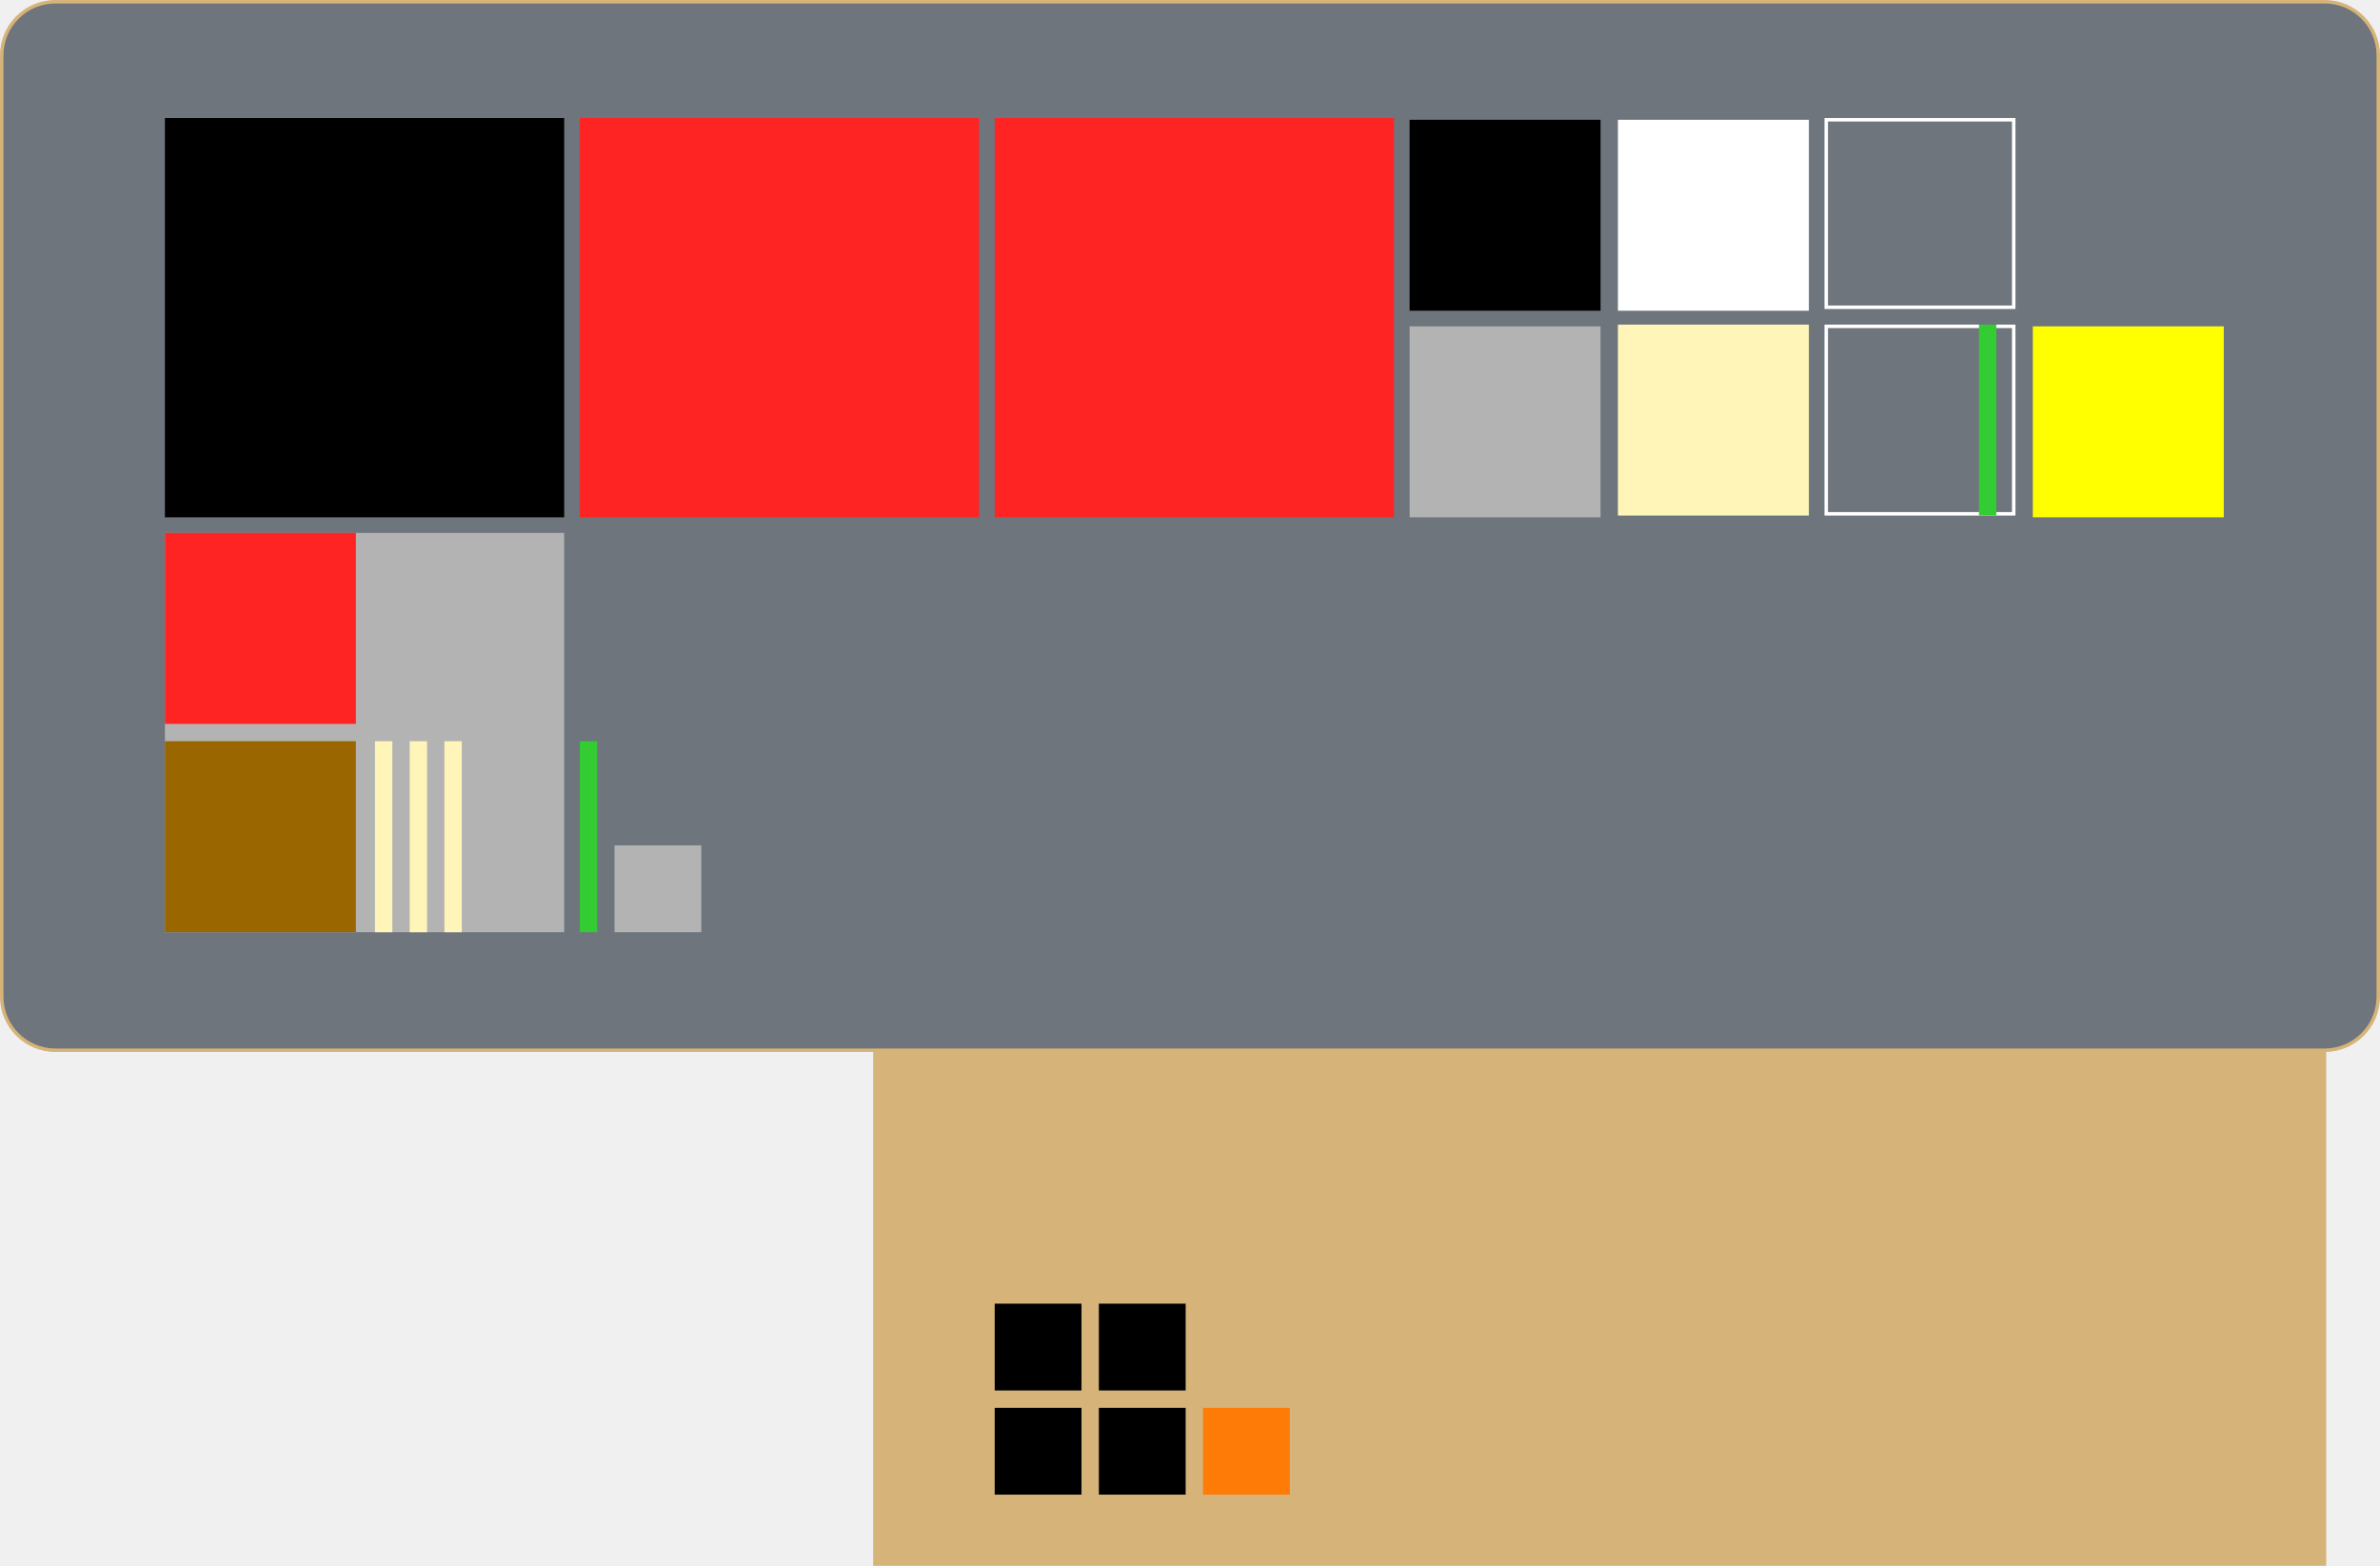
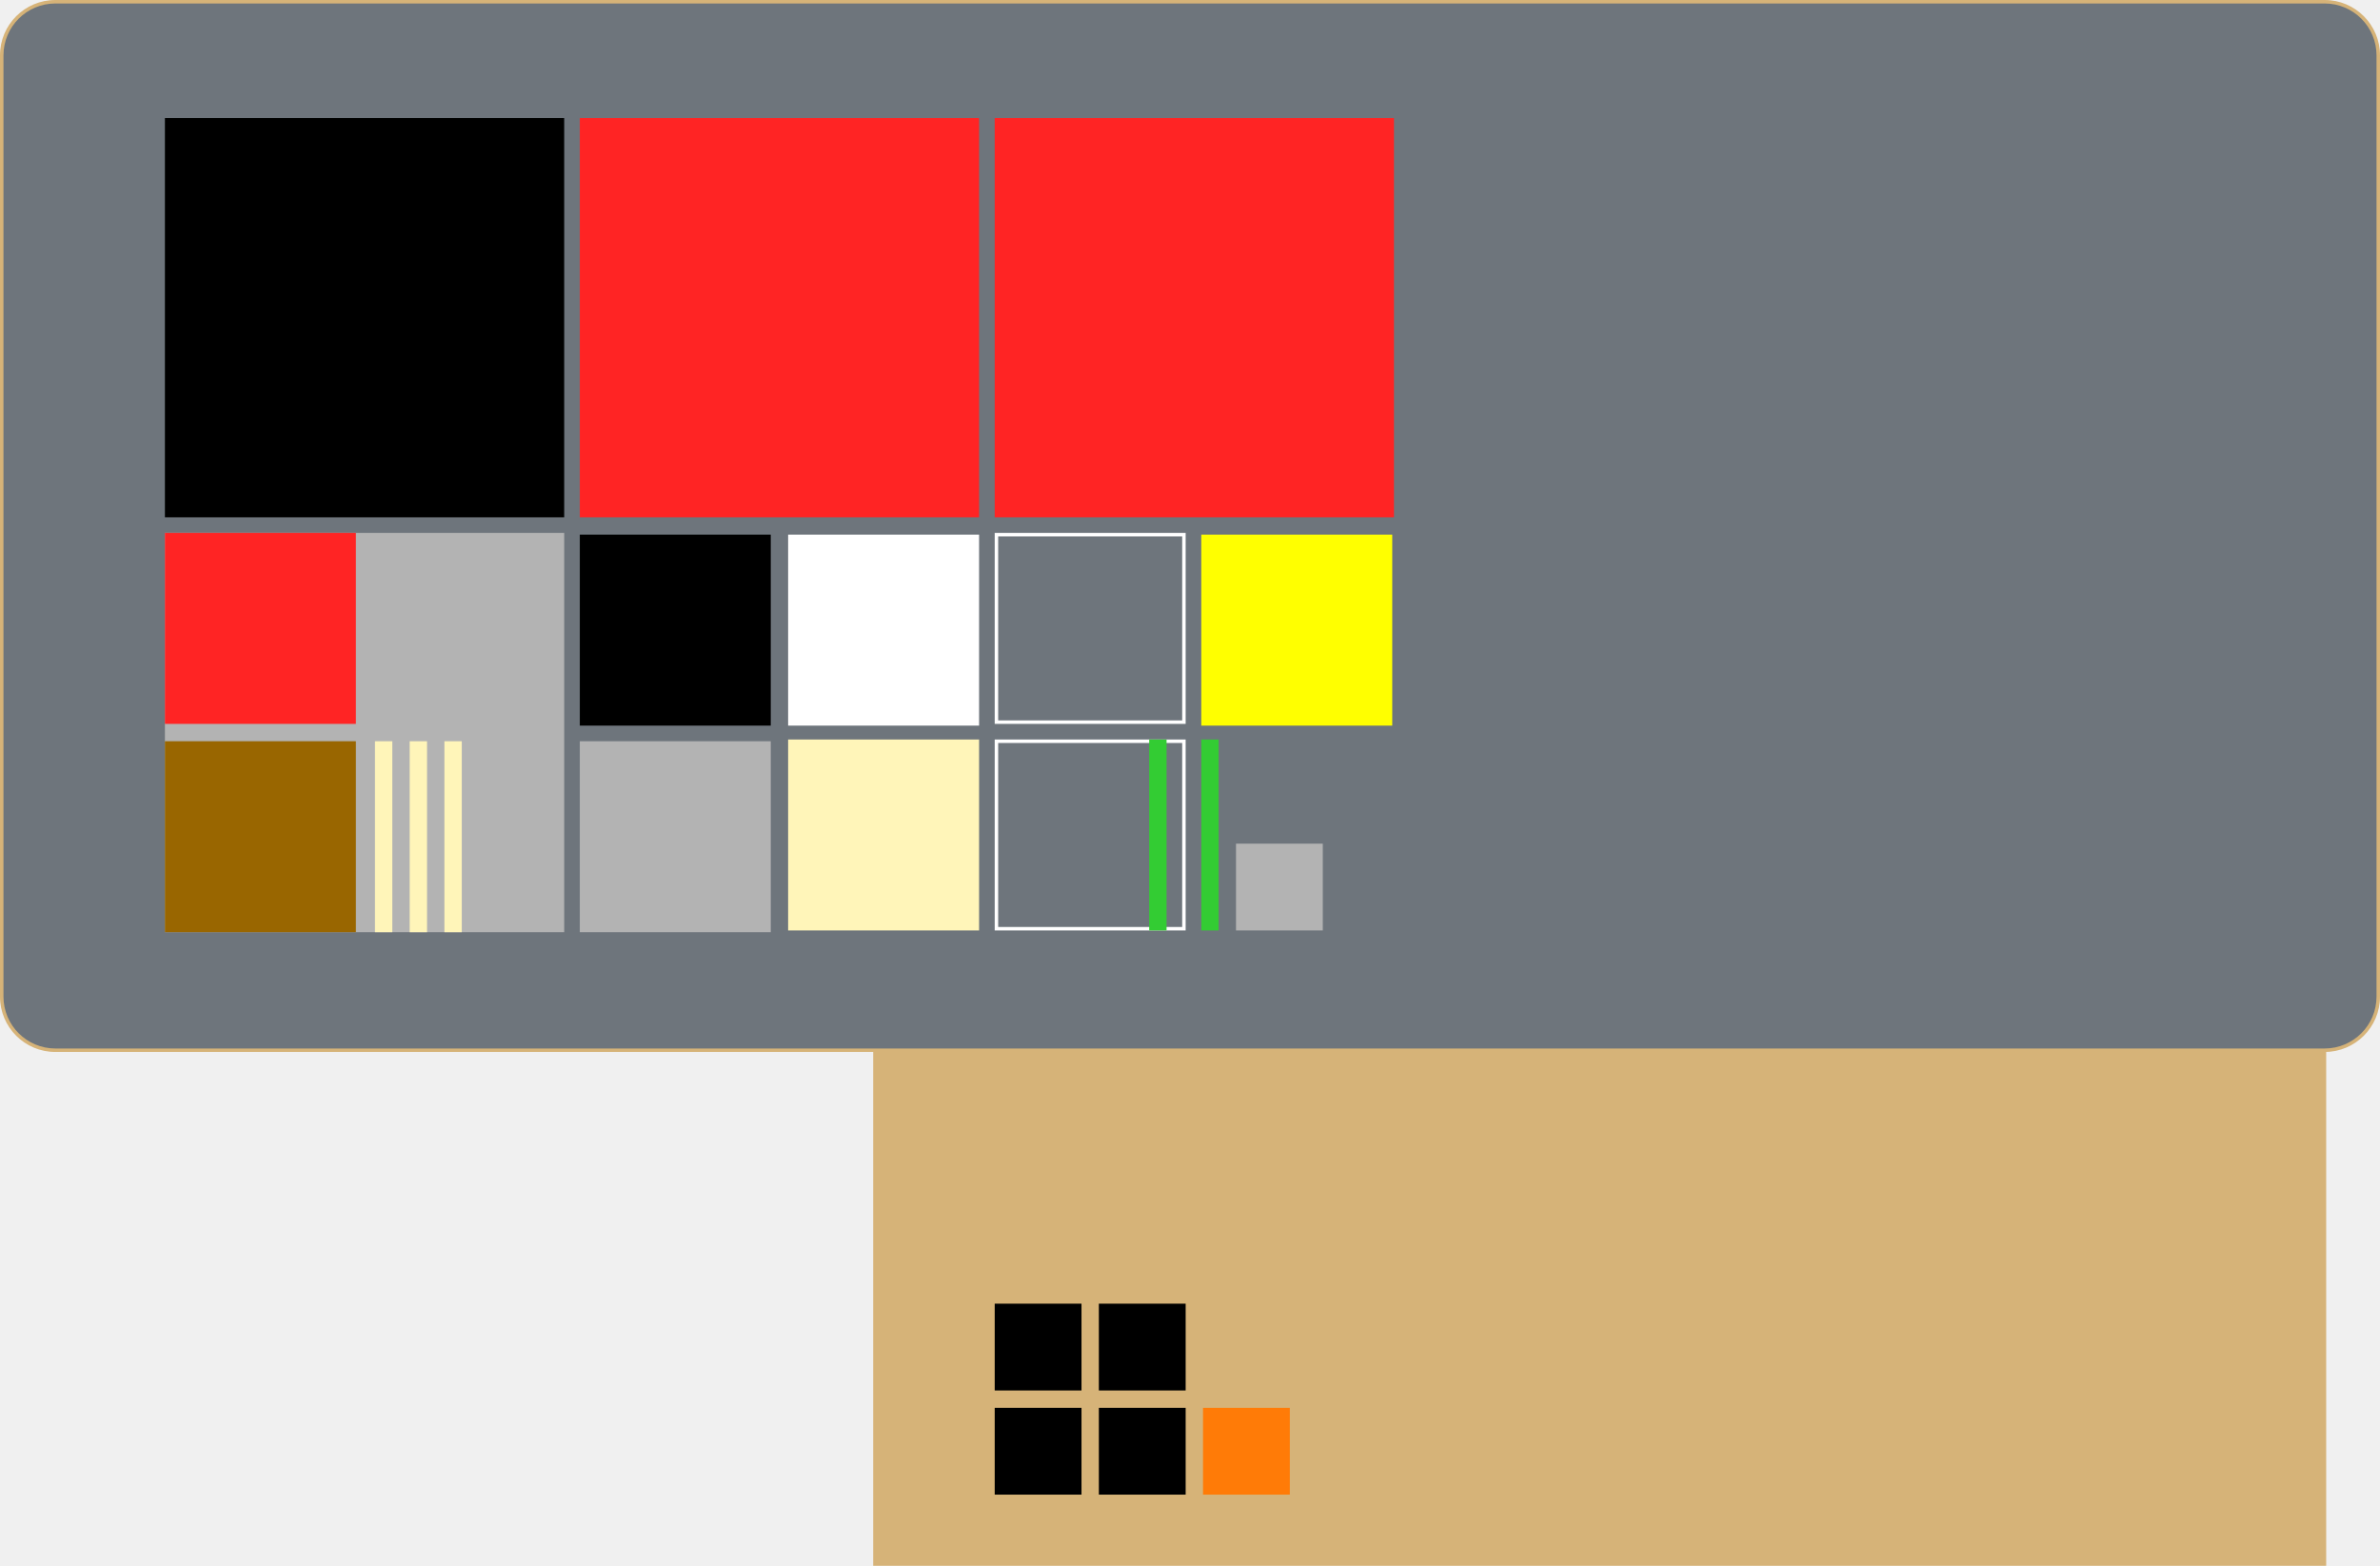
<svg xmlns="http://www.w3.org/2000/svg" viewBox="0 0 1371 902">
  <defs>
    <style>.cls-1{fill:#d6b378;}.cls-2{fill:#6e757c;}.cls-3{fill:#b3b3b3;}.cls-4{fill:#ff7b07;}.cls-5{fill:#fff;}.cls-6{fill:#3c3;}.cls-7{fill:#fff5b9;}.cls-8{fill:#ff2424;}.cls-9{fill:#ff0;}.cls-10{fill:#960;}</style>
  </defs>
  <g id="Desk">
    <rect class="cls-1" x="503" y="592" width="837" height="310" />
    <rect class="cls-2" x="1" y="1" width="1369" height="604" rx="30.87" />
    <path class="cls-1" d="M1339.13,2A29.9,29.9,0,0,1,1369,31.87V574.13A29.9,29.9,0,0,1,1339.13,604H31.87A29.9,29.9,0,0,1,2,574.13V31.87A29.9,29.9,0,0,1,31.87,2H1339.13m0-2H31.87A31.87,31.87,0,0,0,0,31.87V574.13A31.87,31.87,0,0,0,31.87,606H1339.13A31.87,31.87,0,0,0,1371,574.13V31.87A31.87,31.87,0,0,0,1339.13,0Z" />
  </g>
  <g id="Tori">
    <rect class="cls-3" x="95" y="307" width="230" height="230" />
    <rect x="633" y="811" width="50" height="50" />
    <rect x="573" y="811" width="50" height="50" />
    <rect x="633" y="751" width="50" height="50" />
    <rect x="573" y="751" width="50" height="50" />
    <rect class="cls-4" x="693" y="811" width="50" height="50" />
-     <rect class="cls-5" x="932" y="69" width="110" height="110" />
-     <path class="cls-5" d="M1159,189V295H1053V189h106m2-2H1051V297h110V187Z" />
-     <rect class="cls-6" x="1140" y="187" width="10" height="110" />
-     <rect class="cls-7" x="932" y="187" width="110" height="110" />
-     <rect class="cls-3" x="812" y="188" width="110" height="110" />
+     <rect class="cls-5" x="454" y="308" width="110" height="110" />
+     <path class="cls-5" d="M681,428V534H575V428H681m2-2H573V536H683V426Z" />
+     <rect class="cls-6" x="662" y="426" width="10" height="110" />
+     <rect class="cls-7" x="454" y="426" width="110" height="110" />
+     <rect class="cls-3" x="334" y="427" width="110" height="110" />
    <rect x="95" y="68" width="230" height="230" />
-     <path class="cls-5" d="M1159,70V176H1053V70h106m2-2H1051V178h110V68Z" />
-     <rect x="812" y="69" width="110" height="110" />
+     <path class="cls-5" d="M681,309V415H575V309H681m2-2H573V417H683V307Z" />
+     <rect x="334" y="308" width="110" height="110" />
    <rect class="cls-8" x="334" y="68" width="230" height="230" />
    <rect class="cls-8" x="573" y="68" width="230" height="230" />
-     <rect class="cls-9" x="1171" y="188" width="110" height="110" />
+     <rect class="cls-9" x="692" y="308" width="110" height="110" />
    <rect class="cls-8" x="95" y="307" width="110" height="110" />
    <rect class="cls-10" x="95" y="427" width="110" height="110" />
-     <rect class="cls-6" x="334" y="427" width="10" height="110" />
-     <rect class="cls-3" x="354" y="487" width="50" height="50" />
+     <rect class="cls-6" x="692" y="426" width="10" height="110" />
+     <rect class="cls-3" x="712" y="486" width="50" height="50" />
    <rect class="cls-7" x="216" y="427" width="10" height="110" />
    <rect class="cls-7" x="256" y="427" width="10" height="110" />
    <rect class="cls-7" x="236" y="427" width="10" height="110" />
  </g>
</svg>
